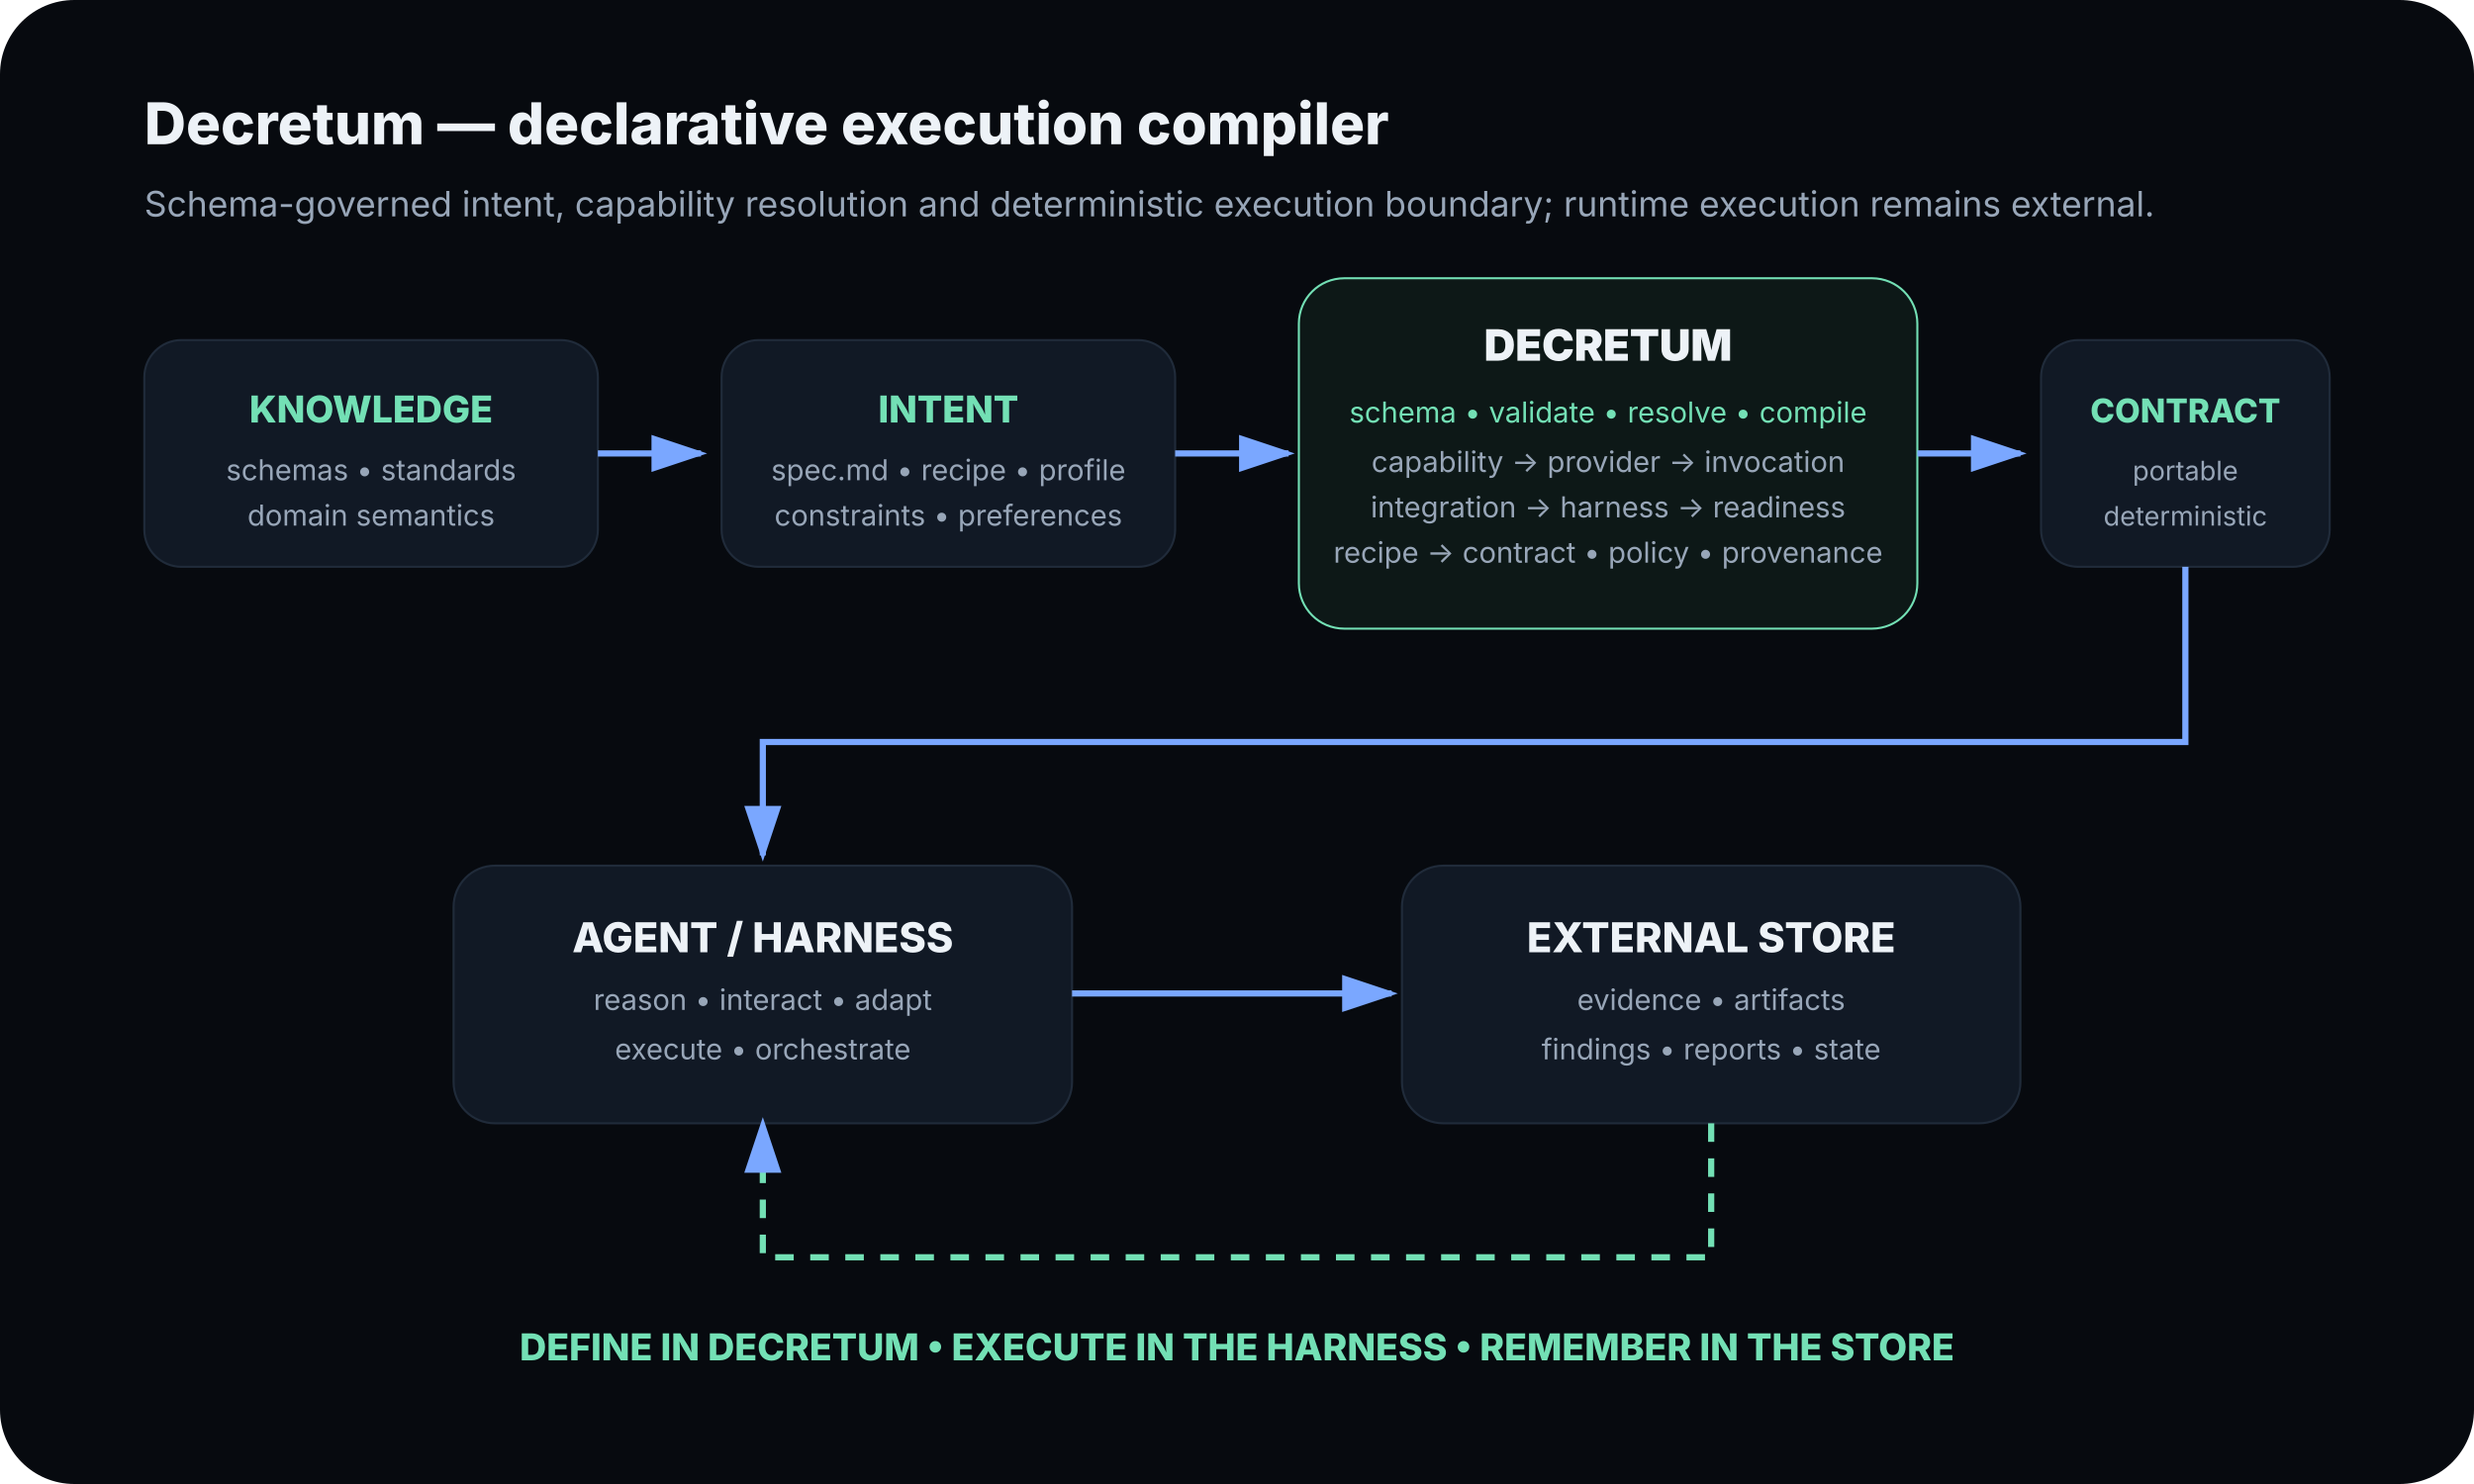
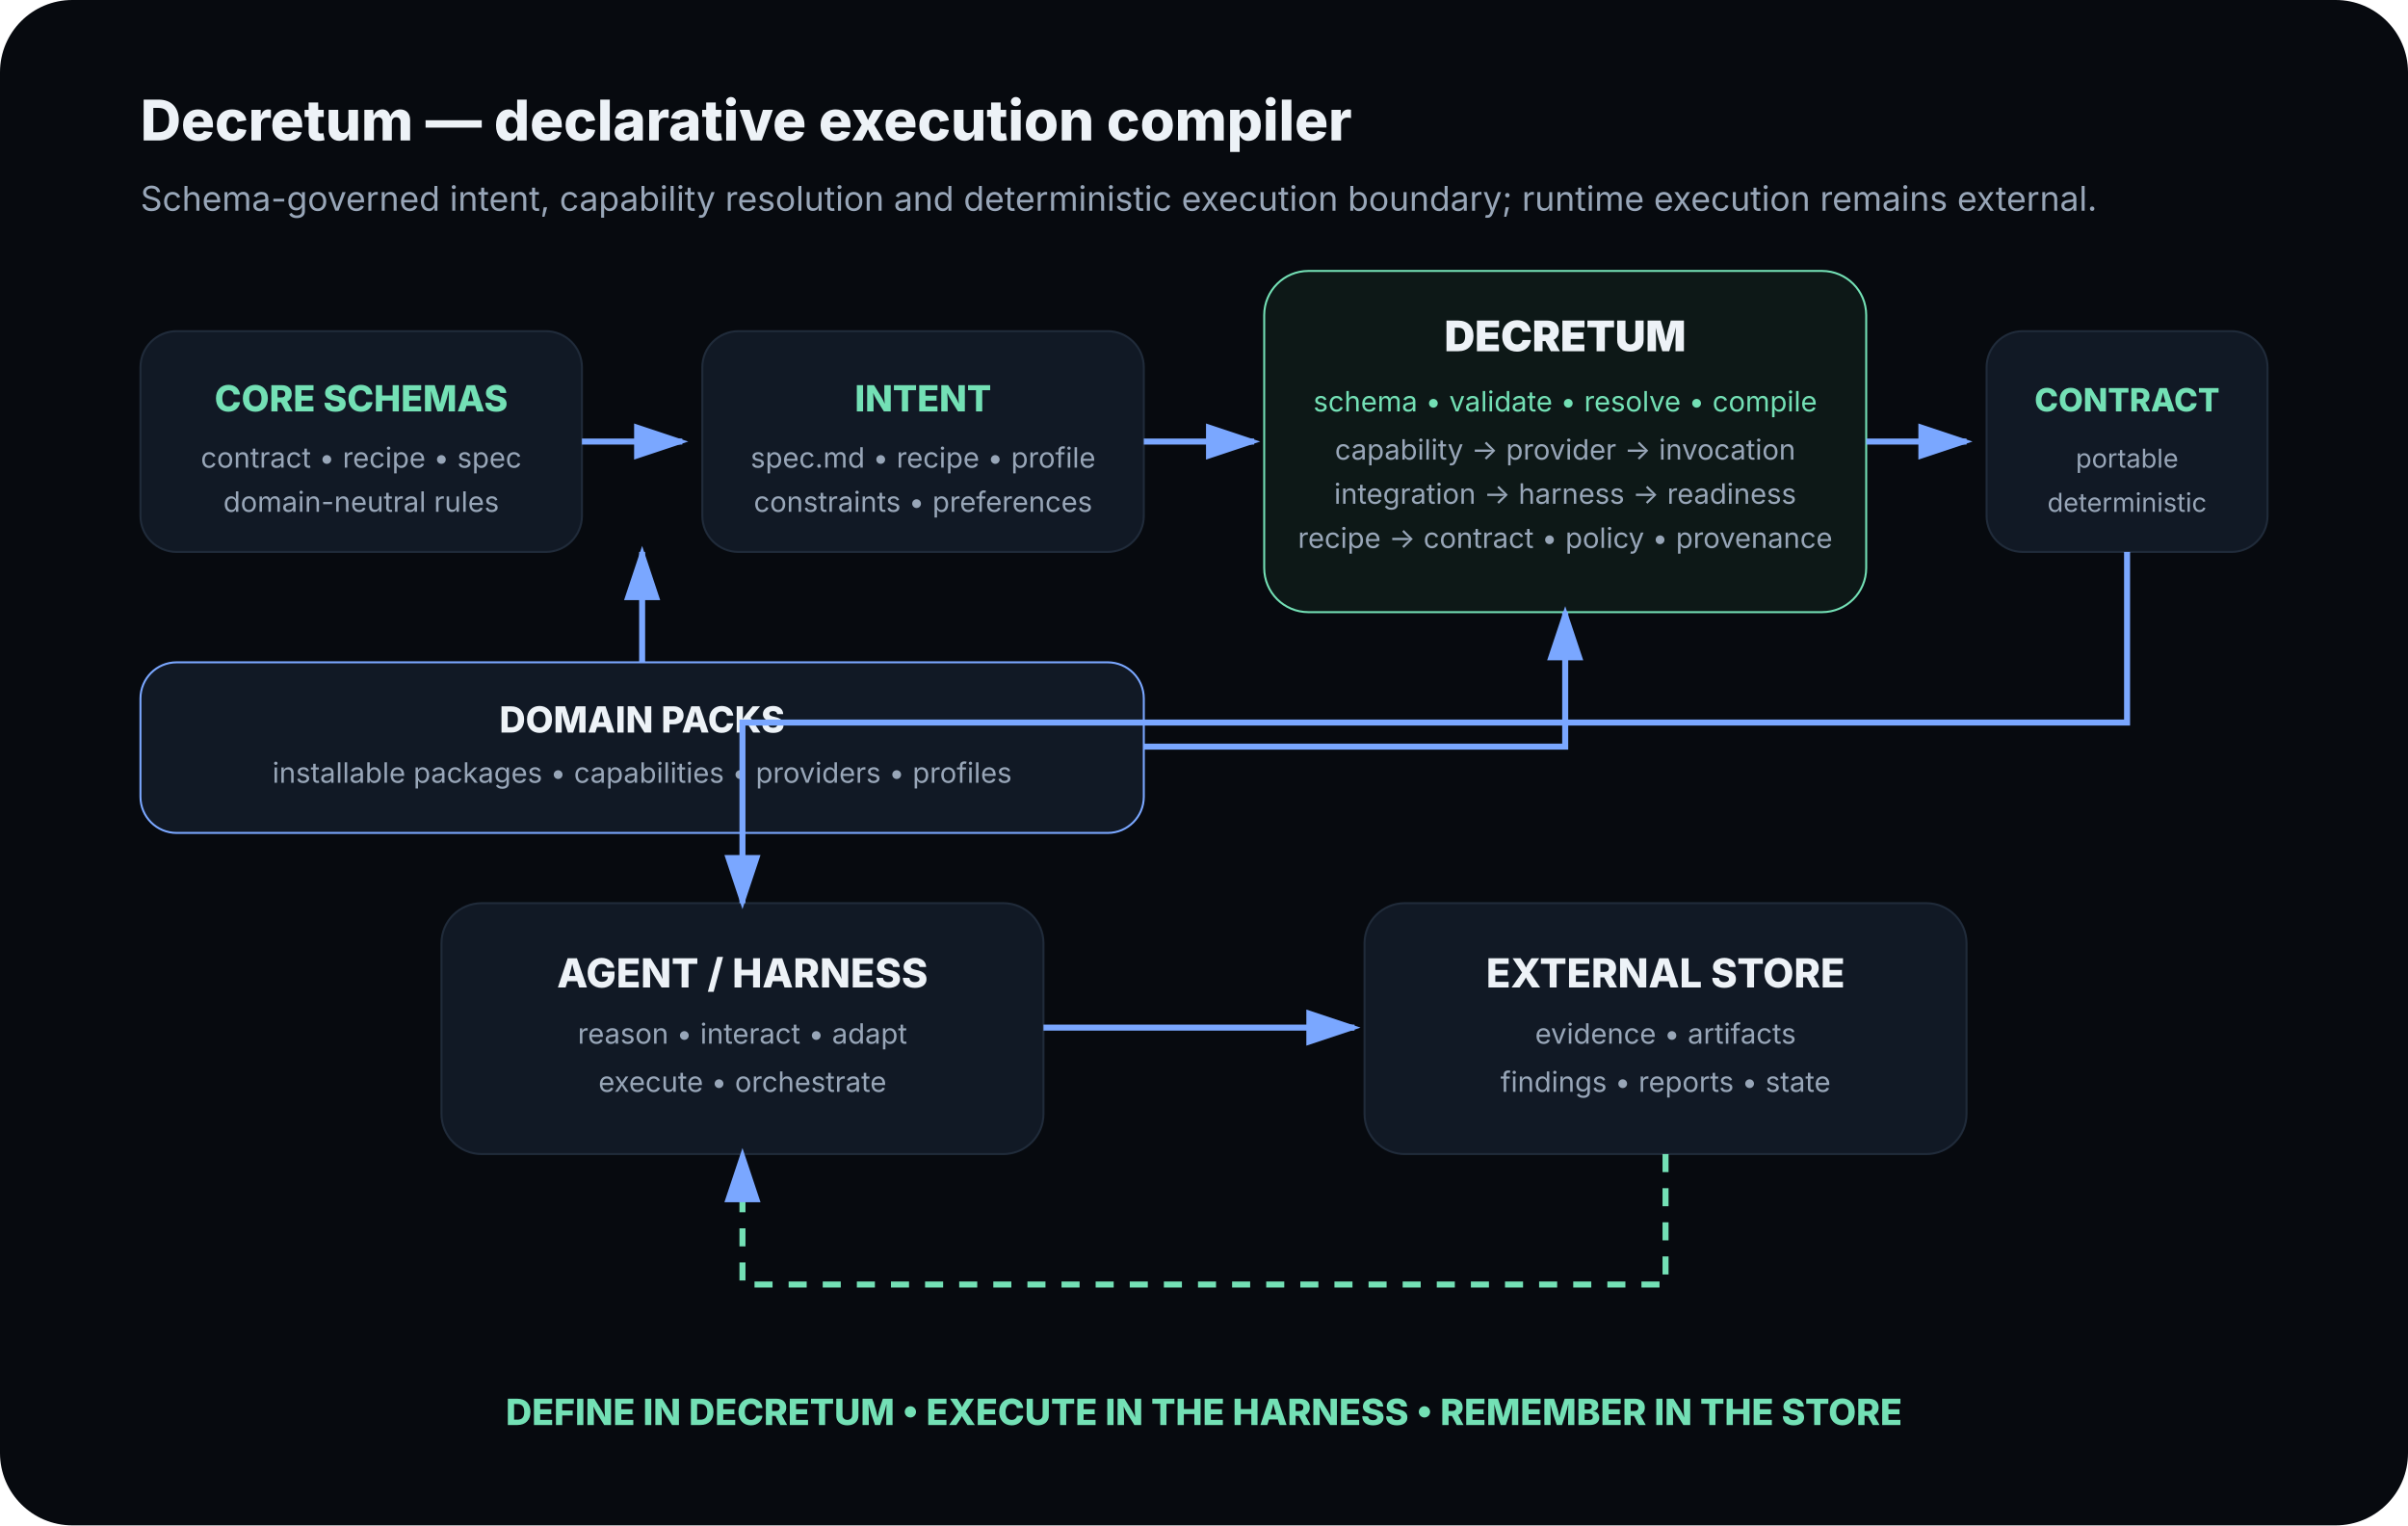
- <svg xmlns="http://www.w3.org/2000/svg" viewBox="0 0 1200 720" role="img" aria-labelledby="title desc">
+ <svg xmlns="http://www.w3.org/2000/svg" viewBox="0 0 1200 760" role="img" aria-labelledby="title desc">
  <defs>
    <linearGradient id="a" x1="0" x2="1">
      <stop stop-color="#73e0b5" />
      <stop offset="1" stop-color="#7aa7ff" />
    </linearGradient>
    <marker id="m" markerWidth="10" markerHeight="10" refX="8" refY="3" orient="auto">
      <path d="M0 0 9 3 0 6Z" fill="#7aa7ff" />
    </marker>
  </defs>
-   <rect width="1200" height="720" rx="36" fill="#070a0f" />
+   <rect width="1200" height="760" rx="36" fill="#070a0f" />
  <text x="70" y="70" font-family="Inter,Segoe UI,sans-serif" font-size="28" font-weight="800" fill="#edf2f7">Decretum — declarative execution compiler</text>
  <text x="70" y="105" font-family="Inter,Segoe UI,sans-serif" font-size="17" fill="#98a6b8">Schema-governed intent, capability resolution and deterministic execution boundary; runtime execution remains external.</text>
  <g font-family="Inter,Segoe UI,sans-serif" text-anchor="middle">
    <rect x="70" y="165" width="220" height="110" rx="18" fill="#111925" stroke="#202b3a" />
-     <text x="180" y="205" font-size="18" font-weight="800" fill="#73e0b5">KNOWLEDGE</text>
-     <text x="180" y="233" font-size="14" fill="#98a6b8">schemas • standards</text>
-     <text x="180" y="255" font-size="14" fill="#98a6b8">domain semantics</text>
+     <text x="180" y="205" font-size="18" font-weight="800" fill="#73e0b5">CORE SCHEMAS</text>
+     <text x="180" y="233" font-size="14" fill="#98a6b8">contract • recipe • spec</text>
+     <text x="180" y="255" font-size="14" fill="#98a6b8">domain-neutral rules</text>
    <rect x="350" y="165" width="220" height="110" rx="18" fill="#111925" stroke="#202b3a" />
    <text x="460" y="205" font-size="18" font-weight="800" fill="#73e0b5">INTENT</text>
    <text x="460" y="233" font-size="14" fill="#98a6b8">spec.md • recipe • profile</text>
    <text x="460" y="255" font-size="14" fill="#98a6b8">constraints • preferences</text>
    <rect x="630" y="135" width="300" height="170" rx="22" fill="#0d1817" stroke="#73e0b5" />
    <text x="780" y="175" font-size="21" font-weight="900" fill="#edf2f7">DECRETUM</text>
    <text x="780" y="205" font-size="14" fill="#73e0b5">schema • validate • resolve • compile</text>
    <text x="780" y="229" font-size="14" fill="#98a6b8">capability → provider → invocation</text>
    <text x="780" y="251" font-size="14" fill="#98a6b8">integration → harness → readiness</text>
    <text x="780" y="273" font-size="14" fill="#98a6b8">recipe → contract • policy • provenance</text>
    <rect x="990" y="165" width="140" height="110" rx="18" fill="#111925" stroke="#202b3a" />
    <text x="1060" y="205" font-size="16" font-weight="800" fill="#73e0b5">CONTRACT</text>
    <text x="1060" y="233" font-size="13" fill="#98a6b8">portable</text>
    <text x="1060" y="255" font-size="13" fill="#98a6b8">deterministic</text>
    <path d="M290 220h50" stroke="#7aa7ff" stroke-width="3" marker-end="url(#m)" />
    <path d="M570 220h55" stroke="#7aa7ff" stroke-width="3" marker-end="url(#m)" />
    <path d="M930 220h50" stroke="#7aa7ff" stroke-width="3" marker-end="url(#m)" />
-     <rect x="220" y="420" width="300" height="125" rx="20" fill="#111925" stroke="#202b3a" />
-     <text x="370" y="462" font-size="20" font-weight="800" fill="#edf2f7">AGENT / HARNESS</text>
-     <text x="370" y="490" font-size="14" fill="#98a6b8">reason • interact • adapt</text>
-     <text x="370" y="514" font-size="14" fill="#98a6b8">execute • orchestrate</text>
-     <rect x="680" y="420" width="300" height="125" rx="20" fill="#111925" stroke="#202b3a" />
-     <text x="830" y="462" font-size="20" font-weight="800" fill="#edf2f7">EXTERNAL STORE</text>
-     <text x="830" y="490" font-size="14" fill="#98a6b8">evidence • artifacts</text>
-     <text x="830" y="514" font-size="14" fill="#98a6b8">findings • reports • state</text>
-     <path d="M1060 275v85H370v55" fill="none" stroke="#7aa7ff" stroke-width="3" marker-end="url(#m)" />
-     <path d="M520 482h155" stroke="#7aa7ff" stroke-width="3" marker-end="url(#m)" />
-     <path d="M830 545v65H370v-65" fill="none" stroke="#73e0b5" stroke-width="3" stroke-dasharray="9 8" marker-end="url(#m)" />
+     <rect x="70" y="330" width="500" height="85" rx="18" fill="#111925" stroke="#7aa7ff" />
+     <text x="320" y="365" font-size="18" font-weight="800" fill="#edf2f7">DOMAIN PACKS</text>
+     <text x="320" y="390" font-size="14" fill="#98a6b8">installable packages • capabilities • providers • profiles</text>
+     <path d="M320 330v-55" stroke="#7aa7ff" stroke-width="3" marker-end="url(#m)" />
+     <path d="M570 372h210v-67" fill="none" stroke="#7aa7ff" stroke-width="3" marker-end="url(#m)" />
+     <rect x="220" y="450" width="300" height="125" rx="20" fill="#111925" stroke="#202b3a" />
+     <text x="370" y="492" font-size="20" font-weight="800" fill="#edf2f7">AGENT / HARNESS</text>
+     <text x="370" y="520" font-size="14" fill="#98a6b8">reason • interact • adapt</text>
+     <text x="370" y="544" font-size="14" fill="#98a6b8">execute • orchestrate</text>
+     <rect x="680" y="450" width="300" height="125" rx="20" fill="#111925" stroke="#202b3a" />
+     <text x="830" y="492" font-size="20" font-weight="800" fill="#edf2f7">EXTERNAL STORE</text>
+     <text x="830" y="520" font-size="14" fill="#98a6b8">evidence • artifacts</text>
+     <text x="830" y="544" font-size="14" fill="#98a6b8">findings • reports • state</text>
+     <path d="M1060 275v85H370v90" fill="none" stroke="#7aa7ff" stroke-width="3" marker-end="url(#m)" />
+     <path d="M520 512h155" stroke="#7aa7ff" stroke-width="3" marker-end="url(#m)" />
+     <path d="M830 575v65H370v-65" fill="none" stroke="#73e0b5" stroke-width="3" stroke-dasharray="9 8" marker-end="url(#m)" />
  </g>
-   <text x="600" y="660" text-anchor="middle" font-family="Inter,Segoe UI,sans-serif" font-size="18" font-weight="800" fill="#73e0b5">DEFINE IN DECRETUM • EXECUTE IN THE HARNESS • REMEMBER IN THE STORE</text>
+   <text x="600" y="710" text-anchor="middle" font-family="Inter,Segoe UI,sans-serif" font-size="18" font-weight="800" fill="#73e0b5">DEFINE IN DECRETUM • EXECUTE IN THE HARNESS • REMEMBER IN THE STORE</text>
</svg>
